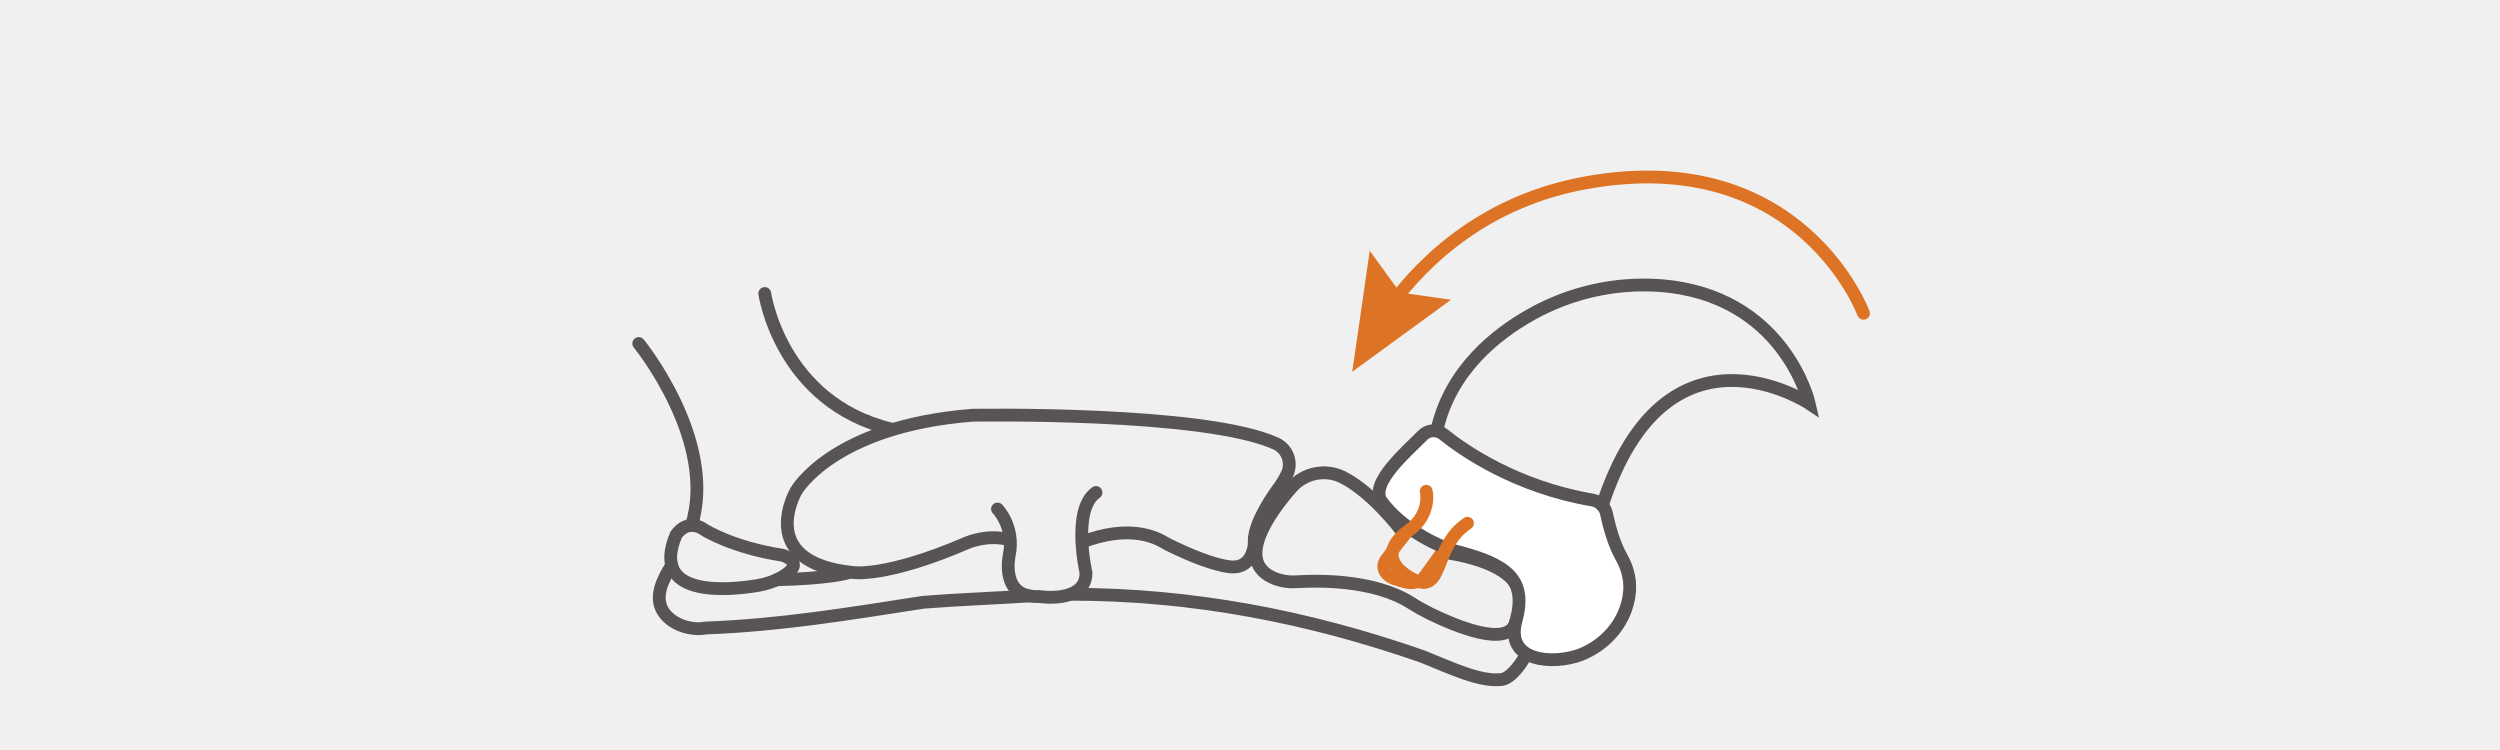
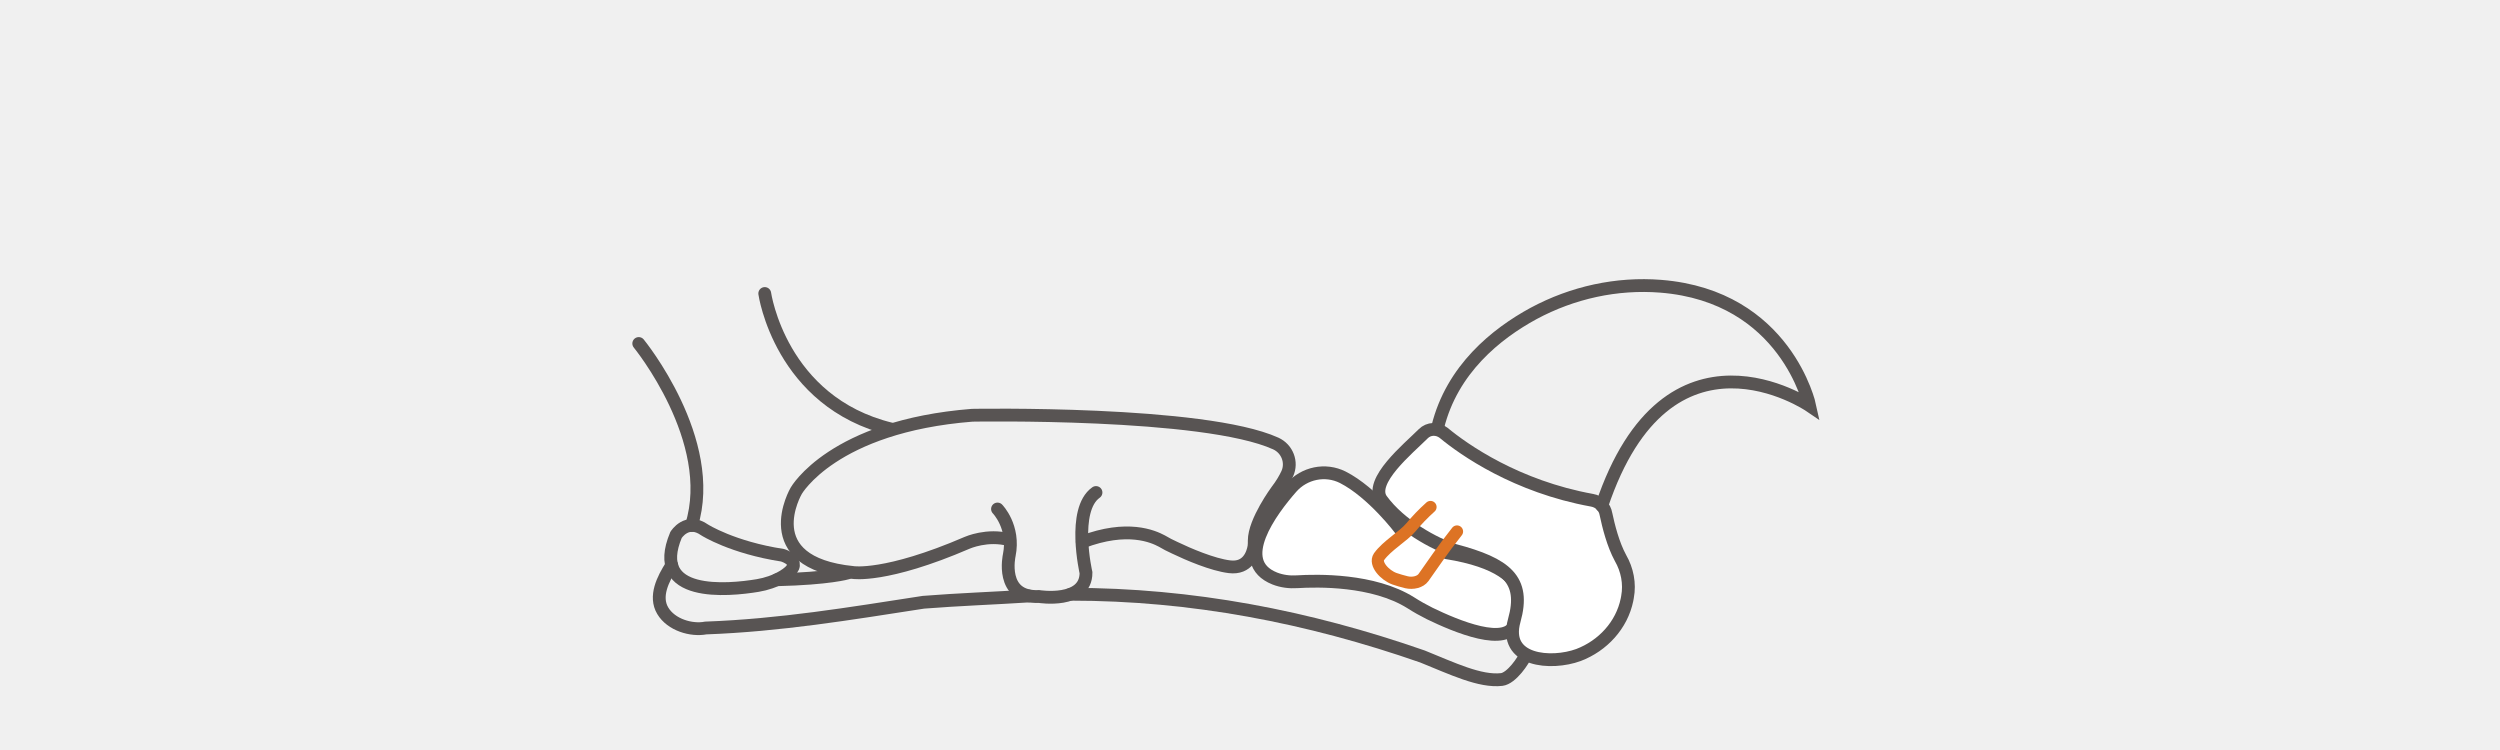
<svg xmlns="http://www.w3.org/2000/svg" version="1.1" id="Capa_1" x="0px" y="0px" viewBox="0 0 1000 300" style="enable-background:new 0 0 1000 300;" xml:space="preserve">
  <style type="text/css">
	.st0{fill:none;stroke:#DD7324;stroke-width:4.88;stroke-linecap:round;stroke-linejoin:round;stroke-miterlimit:10;}
- 	.st1{fill:none;stroke:#DD7324;stroke-width:5.124;stroke-linecap:round;stroke-linejoin:round;}
- 	.st2{fill:#DD7324;}
- 	.st3{fill:none;stroke:#585453;stroke-width:5.124;stroke-linecap:round;stroke-miterlimit:10;}
- 	.st4{fill:#FFFFFF;stroke:#585453;stroke-width:5.124;stroke-linecap:round;stroke-miterlimit:10;}
- 	.st5{fill:none;stroke:#DD7324;stroke-width:5.124;stroke-linecap:round;stroke-linejoin:round;stroke-miterlimit:10;}
+ 	.st1{fill:none;stroke:#585453;stroke-width:5.124;stroke-linecap:round;stroke-miterlimit:10;}
+ 	.st2{fill:#FFFFFF;stroke:#585453;stroke-width:5.124;stroke-linecap:round;stroke-miterlimit:10;}
+ 
+ 	@keyframes mueve {
+ 
+ 			
+ 		
+ 		0% {
+                 transform: rotate(-0.060turn);
+             }
+         
+         100% {transform: rotate(20deg);left:-5px;}   
+         	}
+ 
+         div {
+         	transform: translate(0px, 0px);
+         
+   			
+ 		}
+ 
+             #una {
+             transform-origin: center;
+             animation: mueve 2s infinite alternate;
+         }

</style>
-   <path id="ligamento" class="st0" d="M583.1,185.2c-1.1,4.3-3.9,11.4-10.9,17.7c-2.9,2.6-5.5,5.3-7.8,8.1c-3.1,3.7-7,8.6-10.2,13.1  c-1.9,2.8-0.3,6.1,3.6,7.5c1.5,0.5,3.1,1,4.8,1.4c2.6,0.6,5.5-0.1,6.8-1.9c4.1-5.7,13.6-19.1,19.8-26.9c1.4-1.8,2-3.8,1.8-5.9  c-0.4-3.6-1.4-9.3-4-13.5C586.2,183.6,583.4,183.8,583.1,185.2z" />
-   <g>
-     <g>
-       <path class="st1" d="M745.4,125.3c0,0-25.1-67.7-111-52.2c-39.5,7.1-64.2,30.2-78.2,49.1" />
-       <g>
-         <polygon class="st2" points="547.9,100.3 560,117 580.4,119.9 540.9,148.7    " />
-       </g>
-     </g>
+   <path id="tendon" class="st0" d="M583.1,185.2c-1.1,4.3-3.9,11.4-10.9,17.7c-2.9,2.6-5.5,5.3-7.8,8.1c-3.1,3.7-9.6,7.3-12.8,11.8  c-1.9,2.8,2.3,7.4,6.2,8.8c1.5,0.5,3.1,1,4.8,1.4c2.6,0.6,5.5-0.1,6.8-1.9c4.1-5.7,13.6-19.1,19.8-26.9c1.4-1.8,2-3.8,1.8-5.9  c-0.4-3.6-1.4-9.3-4-13.5C586.2,183.6,583.4,183.8,583.1,185.2z" />
+   <g id="pata">
+     <path class="st1" d="M255.5,137.4c0,0,31.7,38.8,21.1,72.8" />
+     <path class="st1" d="M305.9,117.4c0,0,6.2,43.4,50.5,54.2" />
+     <path class="st1" d="M432.9,216.8c18.1-6.9,28.4-2.2,31.8-0.4c1.7,1,3.4,1.9,5.2,2.7c5.4,2.6,15.2,6.8,21.9,7.6   c7.3,0.9,9.3-5.1,9.8-8.1c0.1-0.8,0.1-1.6,0.1-2.4c0-7.7,9-19.9,9-19.9c2-2.6,3.3-4.9,4.2-6.8c2.1-4.6,0-10-4.6-12.1   c-28.7-13-121.4-11.3-121.4-11.3c-55.8,4.4-70.4,30.2-70.4,30.2S301.6,225,341.2,229c0,0,13,2.2,45.7-11.9c0,0,8.1-3.6,16.8-1.2" />
+     <path class="st1" d="M399,203.6c0,0,7,7.1,4.7,18.5c0,0-3.9,17.2,11.9,16.5c0,0,18.8,3,18.8-9.5c0,0-5.8-25.2,4-32.1" />
+     <path class="st1" d="M270.4,214c0,0,4.3-7.1,11.5-2c0,0,11,7,31.1,10.1c0,0,9.9,2.8,0,8.6c-3.1,1.8-6.4,2.9-9.9,3.5   C291.1,236.2,259.9,239.1,270.4,214z" />
+     <path class="st1" d="M428.3,237.7c48.3,0,94.8,8.9,140.7,24.9c11.9,4.8,23,10.2,31.7,9.2c3.9-0.5,8.8-7.6,9.8-10.4" />
+     <path class="st1" d="M268.7,226.1c-3.6,5.6-7,12.5-3.6,18.2s11.5,8,17.2,6.9c29.8-1.1,57.3-5.7,87.1-10.3   c13.8-1.1,28.1-1.6,42.1-2.5" />
+     <path class="st1" d="M339,229.2c0,0-7.2,2.2-28.2,2.7" />
+     <path class="st2" d="M560.2,211.8c0,0-11.1-14.8-23.1-20.9c-7-3.5-15.4-1.7-20.5,4.1c-8,9.1-23.5,29.7-6.7,36.4   c2.8,1.1,5.9,1.5,8.9,1.3c8.1-0.5,30.5-1,45.5,8.4c2.5,1.6,5,3,7.6,4.3c10.3,5,31.3,13.9,34.3,3.6c0,0,14.7-21.1-27.5-27.9" />
  </g>
-   <path class="st3" d="M255.5,137.4c0,0,31.7,38.8,21.1,72.8" />
-   <path class="st3" d="M305.9,117.4c0,0,6.2,43.4,50.5,54.2" />
-   <path class="st3" d="M432.9,216.8c18.1-6.9,28.4-2.2,31.8-0.4c1.7,1,3.4,1.9,5.2,2.7c5.4,2.6,15.2,6.8,21.9,7.6  c7.3,0.9,9.3-5.1,9.8-8.1c0.1-0.8,0.1-1.6,0.1-2.4c0-7.7,9-19.9,9-19.9c2-2.6,3.3-4.9,4.2-6.8c2.1-4.6,0-10-4.6-12.1  c-28.7-13-121.4-11.3-121.4-11.3c-55.8,4.4-70.4,30.2-70.4,30.2S301.6,225,341.2,229c0,0,13,2.2,45.7-11.9c0,0,8.1-3.6,16.8-1.2" />
-   <path class="st3" d="M399,203.6c0,0,7,7.1,4.7,18.5c0,0-3.9,17.2,11.9,16.5c0,0,18.8,3,18.8-9.5c0,0-5.8-25.2,4-32.1" />
-   <path class="st3" d="M270.4,214c0,0,4.3-7.1,11.5-2c0,0,11,7,31.1,10.1c0,0,9.9,2.8,0,8.6c-3.1,1.8-6.4,2.9-9.9,3.5  C291.1,236.2,259.9,239.1,270.4,214z" />
-   <path class="st3" d="M428.3,237.7c48.3,0,94.8,8.9,140.7,24.9c11.9,4.8,23,10.2,31.7,9.2c3.9-0.5,8.8-7.6,9.8-10.4" />
-   <path class="st3" d="M268.7,226.1c-3.6,5.6-7,12.5-3.6,18.2s11.5,8,17.2,6.9c29.8-1.1,57.3-5.7,87.1-10.3  c13.8-1.1,28.1-1.6,42.1-2.5" />
-   <path class="st3" d="M339,229.2c0,0-7.2,2.2-28.2,2.7" />
-   <path class="st3" d="M560.2,211.8c0,0-11.1-14.8-23.1-20.9c-7-3.5-15.4-1.7-20.5,4.1c-8,9.1-23.5,29.7-6.7,36.4  c2.8,1.1,5.9,1.5,8.9,1.3c8.1-0.5,30.5-1,45.5,8.4c2.5,1.6,5,3,7.6,4.3c10.3,5,31.3,13.9,34.3,3.6c0,0,14.7-21.1-27.5-27.9" />
-   <g>
-     <path class="st4" d="M552.7,200.7c-5.4-7.3,10.6-20.6,16.4-26.6c2.2-2.2,5.6-2.4,8.1-0.5c8.3,6.7,29.3,21.2,59.7,26.4   c2.9,0.5,5.1,2.6,5.7,5.5c1,4.7,2.9,12,6,17.4c2.7,4.7,3.9,10.2,3,15.6c-0.1,0.4-0.1,0.7-0.2,1.1c-2,10.2-9.5,18.5-19.2,22.3   c-10.9,4.1-30.3,2.9-25.8-13.6s-3.4-22.6-24.3-27.9C574.3,218.3,560.3,211,552.7,200.7z" />
-     <path class="st3" d="M574.9,171.4c5.5-23.2,23-37.5,37.9-45.8c15.5-8.6,33.2-12.6,50.8-11.4c50.2,3.5,60.1,47.2,60.1,47.2   s-57.2-38.1-82.8,40.8" />
+   <g id="una">
+     <path class="st2" d="M552.6,199.9c-5.3-7.4,10.8-20.5,16.7-26.4c2.2-2.2,5.6-2.3,8.1-0.4c8.2,6.8,29.1,21.5,59.4,27   c2.9,0.5,5.1,2.6,5.6,5.6c1,4.7,2.8,12,5.8,17.5c2.7,4.7,3.8,10.2,2.8,15.6c-0.1,0.4-0.1,0.7-0.2,1.1c-2.1,10.2-9.7,18.4-19.4,22.1   c-10.9,4-30.3,2.6-25.7-13.8s-3.2-22.6-24-28.1C574,217.7,560.1,210.2,552.6,199.9z" />
+     <path class="st1" d="M575.1,170.8c5.7-23.1,23.4-37.3,38.3-45.4c15.6-8.4,33.3-12.3,50.9-10.9c50.2,4,59.6,47.8,59.6,47.8   s-56.8-38.7-83.2,40" />
  </g>
-   <path class="st5" d="M570.5,196.5c0,0,1.1,4.3-1.4,9.3c-1.2,2.5-3.1,4.6-5.4,6.2c-4,2.8-12.8,10.7-0.6,18.5  c15.2,9.7,9.1-11.5,23.9-21.2" />
+   <path id="ligamento_00000019679914758652566970000004981092216591812244_" class="st0" d="M572.2,202.8c-2.9,2.6-5.5,5.3-7.8,8.1  c-3.1,3.7-9.6,7.3-12.8,11.8c-1.9,2.8,2.3,7.4,6.2,8.8c1.5,0.5,3.1,1,4.8,1.4c2.6,0.6,5.5-0.1,6.8-1.9c4.1-5.7,7.2-10.6,13.4-18.4" />
</svg>
